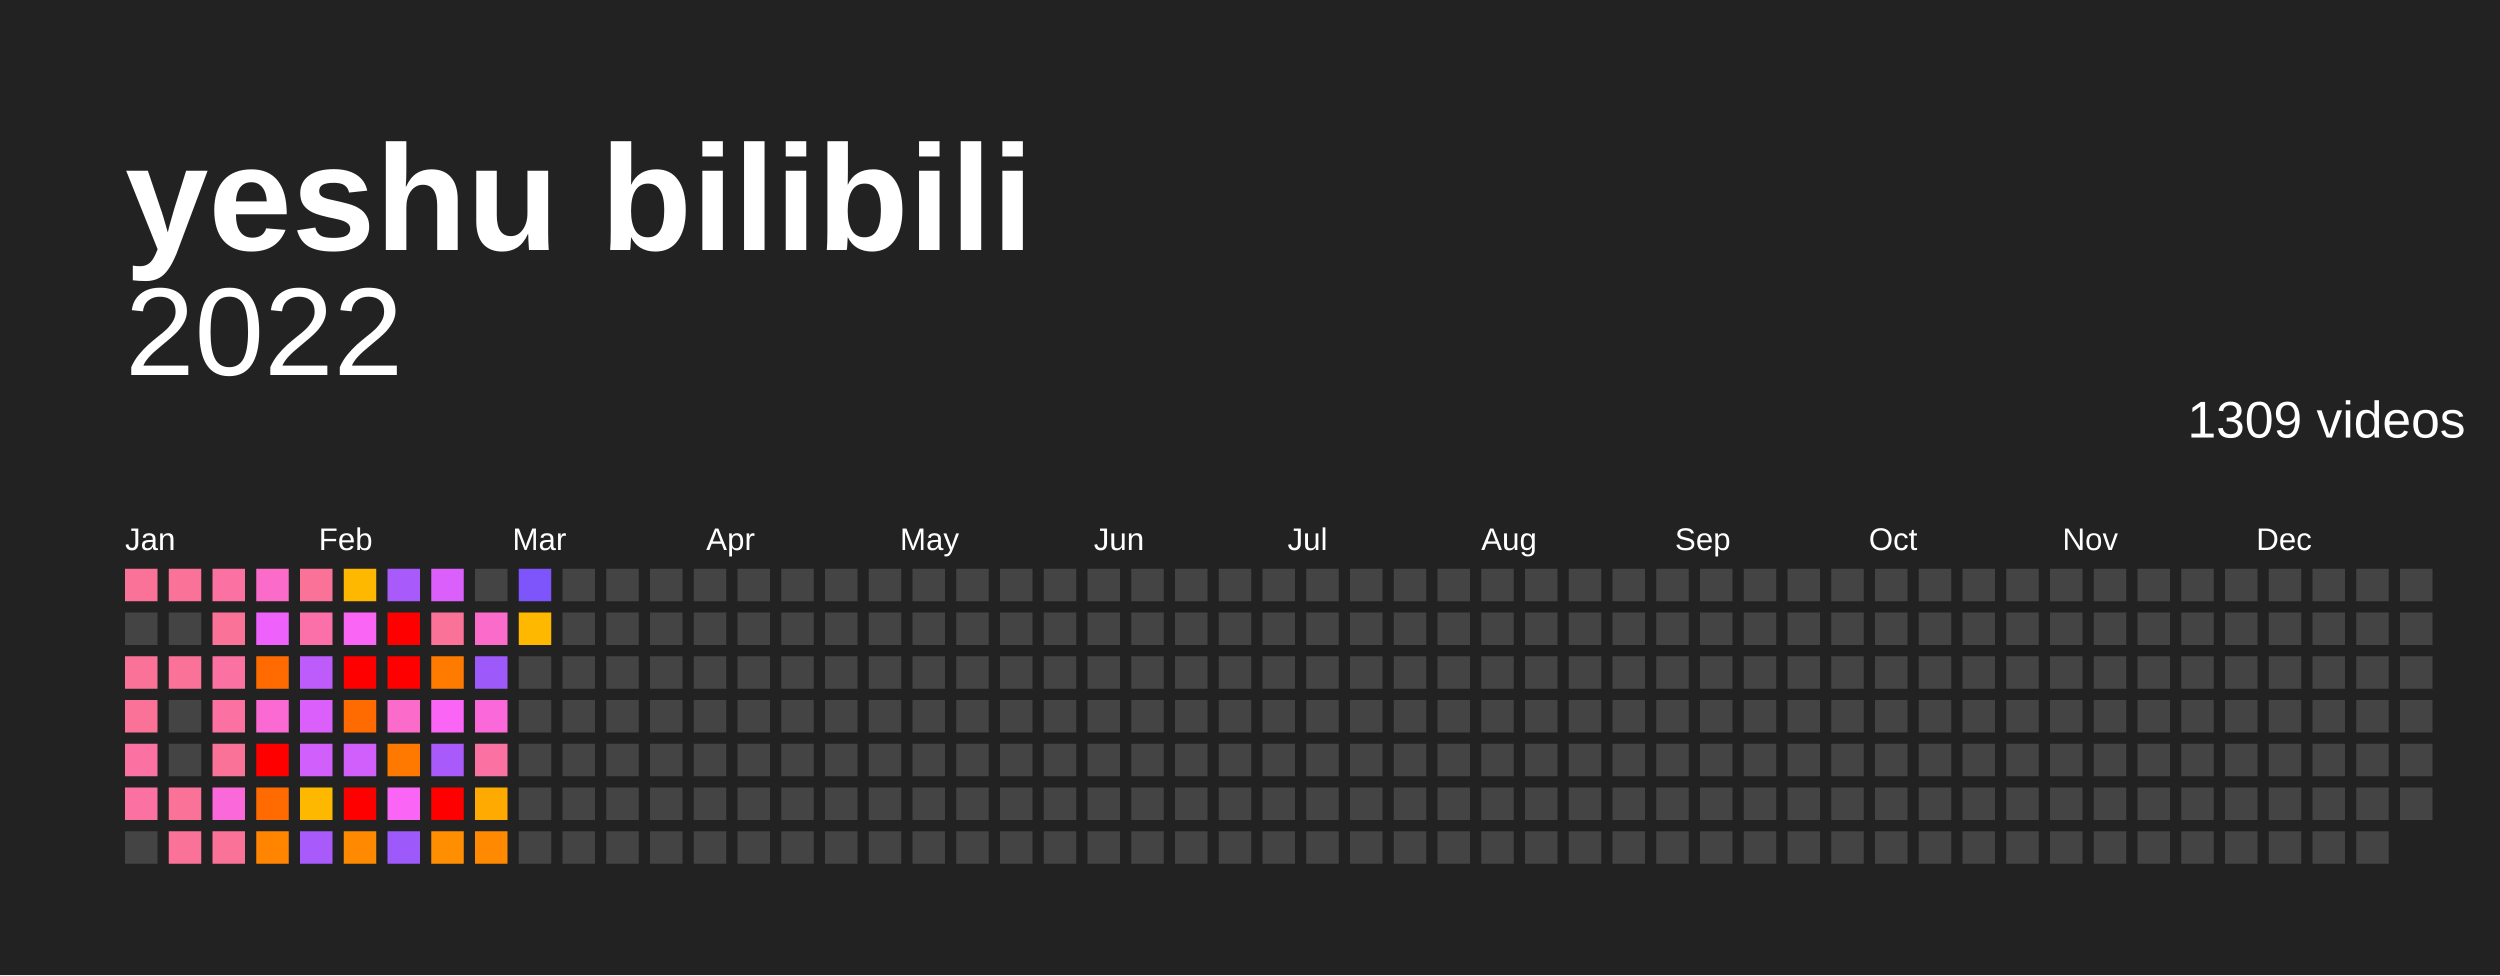
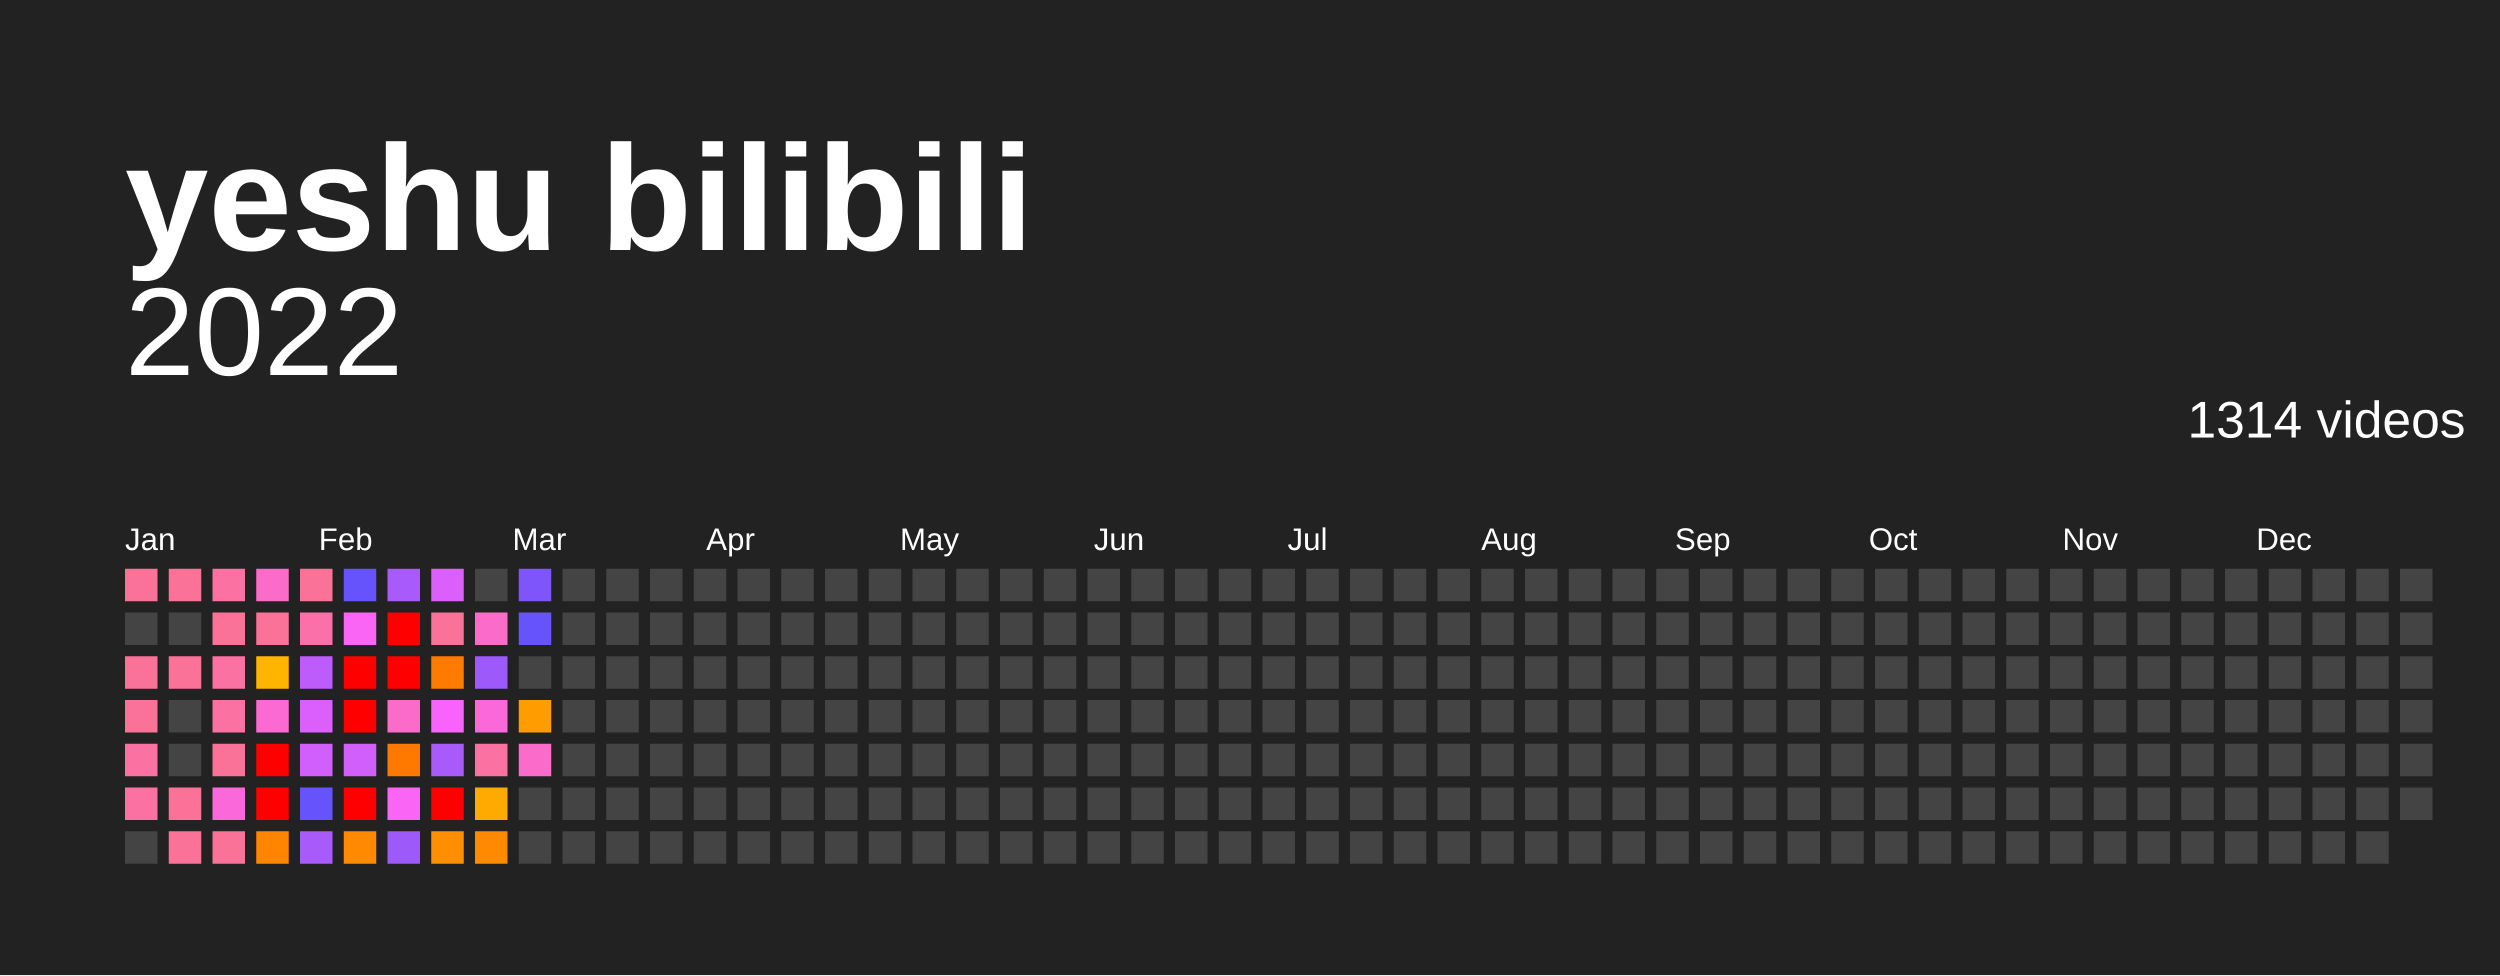
<svg xmlns="http://www.w3.org/2000/svg" baseProfile="full" height="78mm" version="1.1" viewBox="0,0,200,78" width="200mm">
  <defs />
  <rect fill="#222222" height="78" width="200" x="0" y="0" />
  <text fill="#FFFFFF" style="font-size:12px; font-family:Arial; font-weight:bold;" x="10" y="20">yeshu bilibili</text>
  <text alignment-baseline="hanging" fill="#FFFFFF" style="font-size:10.0px; font-family:Arial;" x="10" y="30">2022</text>
-   <text alignment-baseline="hanging" fill="#FFFFFF" style="font-size:4.125px; font-family:Arial;" x="175" y="35">1309 videos</text>
+   <text alignment-baseline="hanging" fill="#FFFFFF" style="font-size:4.125px; font-family:Arial;" x="175" y="35">1314 videos</text>
  <text fill="#FFFFFF" style="font-size:2.5px; font-family:Arial" x="10.0" y="44">Jan</text>
  <text fill="#FFFFFF" style="font-size:2.5px; font-family:Arial" x="25.5" y="44">Feb</text>
  <text fill="#FFFFFF" style="font-size:2.5px; font-family:Arial" x="41.0" y="44">Mar</text>
  <text fill="#FFFFFF" style="font-size:2.5px; font-family:Arial" x="56.5" y="44">Apr</text>
  <text fill="#FFFFFF" style="font-size:2.5px; font-family:Arial" x="72.0" y="44">May</text>
  <text fill="#FFFFFF" style="font-size:2.5px; font-family:Arial" x="87.5" y="44">Jun</text>
  <text fill="#FFFFFF" style="font-size:2.5px; font-family:Arial" x="103.0" y="44">Jul</text>
  <text fill="#FFFFFF" style="font-size:2.5px; font-family:Arial" x="118.5" y="44">Aug</text>
  <text fill="#FFFFFF" style="font-size:2.5px; font-family:Arial" x="134.0" y="44">Sep</text>
  <text fill="#FFFFFF" style="font-size:2.5px; font-family:Arial" x="149.5" y="44">Oct</text>
  <text fill="#FFFFFF" style="font-size:2.5px; font-family:Arial" x="165.0" y="44">Nov</text>
  <text fill="#FFFFFF" style="font-size:2.5px; font-family:Arial" x="180.5" y="44">Dec</text>
  <rect fill="#fb7299" height="2.6" width="2.6" x="10.0" y="45.5" />
  <rect fill="#444444" height="2.6" width="2.6" x="10.0" y="49.0" />
  <rect fill="#fb7299" height="2.6" width="2.6" x="10.0" y="52.5" />
  <rect fill="#fb7299" height="2.6" width="2.6" x="10.0" y="56.0" />
  <rect fill="#fb71a1" height="2.6" width="2.6" x="10.0" y="59.5" />
  <rect fill="#fb71a1" height="2.6" width="2.6" x="10.0" y="63.0" />
  <rect fill="#444444" height="2.6" width="2.6" x="10.0" y="66.5" />
  <rect fill="#fb7299" height="2.6" width="2.6" x="13.5" y="45.5" />
  <rect fill="#444444" height="2.6" width="2.6" x="13.5" y="49.0" />
  <rect fill="#fb7299" height="2.6" width="2.6" x="13.5" y="52.5" />
  <rect fill="#444444" height="2.6" width="2.6" x="13.5" y="56.0" />
  <rect fill="#444444" height="2.6" width="2.6" x="13.5" y="59.5" />
  <rect fill="#fb7299" height="2.6" width="2.6" x="13.5" y="63.0" />
  <rect fill="#fb7299" height="2.6" width="2.6" x="13.5" y="66.5" />
  <rect fill="#fb71a1" height="2.6" width="2.6" x="17.0" y="45.5" />
  <rect fill="#fb7299" height="2.6" width="2.6" x="17.0" y="49.0" />
  <rect fill="#fb71a1" height="2.6" width="2.6" x="17.0" y="52.5" />
  <rect fill="#fb71a1" height="2.6" width="2.6" x="17.0" y="56.0" />
  <rect fill="#fb7299" height="2.6" width="2.6" x="17.0" y="59.5" />
  <rect fill="#fb68da" height="2.6" width="2.6" x="17.0" y="63.0" />
  <rect fill="#fb7299" height="2.6" width="2.6" x="17.0" y="66.5" />
  <rect fill="#fb6bc9" height="2.6" width="2.6" x="20.5" y="45.5" />
-   <rect fill="#ee62fb" height="2.6" width="2.6" x="20.5" y="49.0" />
-   <rect fill="#ff6b00" height="2.6" width="2.6" x="20.5" y="52.5" />
+   <rect fill="#fb7299" height="2.6" width="2.6" x="20.5" y="49.0" />
+   <rect fill="#ffb500" height="2.6" width="2.6" x="20.5" y="52.5" />
  <rect fill="#fb6ad2" height="2.6" width="2.6" x="20.5" y="56.0" />
  <rect fill="red" height="2.6" width="2.6" x="20.5" y="59.5" />
-   <rect fill="#ff6b00" height="2.6" width="2.6" x="20.5" y="63.0" />
+   <rect fill="red" height="2.6" width="2.6" x="20.5" y="63.0" />
  <rect fill="#ff8400" height="2.6" width="2.6" x="20.5" y="66.5" />
  <rect fill="#fb7299" height="2.6" width="2.6" x="24.0" y="45.5" />
  <rect fill="#fb70a8" height="2.6" width="2.6" x="24.0" y="49.0" />
  <rect fill="#bd5cfb" height="2.6" width="2.6" x="24.0" y="52.5" />
  <rect fill="#db60fb" height="2.6" width="2.6" x="24.0" y="56.0" />
  <rect fill="#d15ffb" height="2.6" width="2.6" x="24.0" y="59.5" />
-   <rect fill="#ffb800" height="2.6" width="2.6" x="24.0" y="63.0" />
+   <rect fill="#6753fc" height="2.6" width="2.6" x="24.0" y="63.0" />
  <rect fill="#a85afb" height="2.6" width="2.6" x="24.0" y="66.5" />
-   <rect fill="#ffb800" height="2.6" width="2.6" x="27.5" y="45.5" />
+   <rect fill="#6753fc" height="2.6" width="2.6" x="27.5" y="45.5" />
  <rect fill="#fb65f5" height="2.6" width="2.6" x="27.5" y="49.0" />
  <rect fill="red" height="2.6" width="2.6" x="27.5" y="52.5" />
-   <rect fill="#ff6b00" height="2.6" width="2.6" x="27.5" y="56.0" />
+   <rect fill="red" height="2.6" width="2.6" x="27.5" y="56.0" />
  <rect fill="#d15ffb" height="2.6" width="2.6" x="27.5" y="59.5" />
  <rect fill="red" height="2.6" width="2.6" x="27.5" y="63.0" />
  <rect fill="#ff8900" height="2.6" width="2.6" x="27.5" y="66.5" />
  <rect fill="#a85afb" height="2.6" width="2.6" x="31.0" y="45.5" />
  <rect fill="red" height="2.6" width="2.6" x="31.0" y="49.0" />
  <rect fill="red" height="2.6" width="2.6" x="31.0" y="52.5" />
  <rect fill="#fb6bc9" height="2.6" width="2.6" x="31.0" y="56.0" />
  <rect fill="#ff7900" height="2.6" width="2.6" x="31.0" y="59.5" />
  <rect fill="#fb65f5" height="2.6" width="2.6" x="31.0" y="63.0" />
  <rect fill="#9e59fb" height="2.6" width="2.6" x="31.0" y="66.5" />
  <rect fill="#db60fb" height="2.6" width="2.6" x="34.5" y="45.5" />
  <rect fill="#fb7299" height="2.6" width="2.6" x="34.5" y="49.0" />
  <rect fill="#ff7b00" height="2.6" width="2.6" x="34.5" y="52.5" />
-   <rect fill="#fb65f5" height="2.6" width="2.6" x="34.5" y="56.0" />
+   <rect fill="#f864fb" height="2.6" width="2.6" x="34.5" y="56.0" />
  <rect fill="#a85afb" height="2.6" width="2.6" x="34.5" y="59.5" />
  <rect fill="red" height="2.6" width="2.6" x="34.5" y="63.0" />
  <rect fill="#ff8f00" height="2.6" width="2.6" x="34.5" y="66.5" />
  <rect fill="#444444" height="2.6" width="2.6" x="38.0" y="45.5" />
  <rect fill="#fb6bc9" height="2.6" width="2.6" x="38.0" y="49.0" />
  <rect fill="#9e59fb" height="2.6" width="2.6" x="38.0" y="52.5" />
  <rect fill="#fb68da" height="2.6" width="2.6" x="38.0" y="56.0" />
  <rect fill="#fb71a1" height="2.6" width="2.6" x="38.0" y="59.5" />
  <rect fill="#ffaa00" height="2.6" width="2.6" x="38.0" y="63.0" />
  <rect fill="#ff8900" height="2.6" width="2.6" x="38.0" y="66.5" />
  <rect fill="#7d55fb" height="2.6" width="2.6" x="41.5" y="45.5" />
-   <rect fill="#ffb800" height="2.6" width="2.6" x="41.5" y="49.0" />
+   <rect fill="#6753fc" height="2.6" width="2.6" x="41.5" y="49.0" />
  <rect fill="#444444" height="2.6" width="2.6" x="41.5" y="52.5" />
-   <rect fill="#444444" height="2.6" width="2.6" x="41.5" y="56.0" />
-   <rect fill="#444444" height="2.6" width="2.6" x="41.5" y="59.5" />
+   <rect fill="#ff9c00" height="2.6" width="2.6" x="41.5" y="56.0" />
+   <rect fill="#fb6bc9" height="2.6" width="2.6" x="41.5" y="59.5" />
  <rect fill="#444444" height="2.6" width="2.6" x="41.5" y="63.0" />
  <rect fill="#444444" height="2.6" width="2.6" x="41.5" y="66.5" />
  <rect fill="#444444" height="2.6" width="2.6" x="45.0" y="45.5" />
  <rect fill="#444444" height="2.6" width="2.6" x="45.0" y="49.0" />
  <rect fill="#444444" height="2.6" width="2.6" x="45.0" y="52.5" />
  <rect fill="#444444" height="2.6" width="2.6" x="45.0" y="56.0" />
  <rect fill="#444444" height="2.6" width="2.6" x="45.0" y="59.5" />
  <rect fill="#444444" height="2.6" width="2.6" x="45.0" y="63.0" />
  <rect fill="#444444" height="2.6" width="2.6" x="45.0" y="66.5" />
  <rect fill="#444444" height="2.6" width="2.6" x="48.5" y="45.5" />
  <rect fill="#444444" height="2.6" width="2.6" x="48.5" y="49.0" />
  <rect fill="#444444" height="2.6" width="2.6" x="48.5" y="52.5" />
  <rect fill="#444444" height="2.6" width="2.6" x="48.5" y="56.0" />
  <rect fill="#444444" height="2.6" width="2.6" x="48.5" y="59.5" />
  <rect fill="#444444" height="2.6" width="2.6" x="48.5" y="63.0" />
  <rect fill="#444444" height="2.6" width="2.6" x="48.5" y="66.5" />
  <rect fill="#444444" height="2.6" width="2.6" x="52.0" y="45.5" />
  <rect fill="#444444" height="2.6" width="2.6" x="52.0" y="49.0" />
  <rect fill="#444444" height="2.6" width="2.6" x="52.0" y="52.5" />
  <rect fill="#444444" height="2.6" width="2.6" x="52.0" y="56.0" />
  <rect fill="#444444" height="2.6" width="2.6" x="52.0" y="59.5" />
  <rect fill="#444444" height="2.6" width="2.6" x="52.0" y="63.0" />
  <rect fill="#444444" height="2.6" width="2.6" x="52.0" y="66.5" />
  <rect fill="#444444" height="2.6" width="2.6" x="55.5" y="45.5" />
  <rect fill="#444444" height="2.6" width="2.6" x="55.5" y="49.0" />
  <rect fill="#444444" height="2.6" width="2.6" x="55.5" y="52.5" />
  <rect fill="#444444" height="2.6" width="2.6" x="55.5" y="56.0" />
  <rect fill="#444444" height="2.6" width="2.6" x="55.5" y="59.5" />
  <rect fill="#444444" height="2.6" width="2.6" x="55.5" y="63.0" />
  <rect fill="#444444" height="2.6" width="2.6" x="55.5" y="66.5" />
  <rect fill="#444444" height="2.6" width="2.6" x="59.0" y="45.5" />
  <rect fill="#444444" height="2.6" width="2.6" x="59.0" y="49.0" />
  <rect fill="#444444" height="2.6" width="2.6" x="59.0" y="52.5" />
  <rect fill="#444444" height="2.6" width="2.6" x="59.0" y="56.0" />
  <rect fill="#444444" height="2.6" width="2.6" x="59.0" y="59.5" />
  <rect fill="#444444" height="2.6" width="2.6" x="59.0" y="63.0" />
  <rect fill="#444444" height="2.6" width="2.6" x="59.0" y="66.5" />
  <rect fill="#444444" height="2.6" width="2.6" x="62.5" y="45.5" />
  <rect fill="#444444" height="2.6" width="2.6" x="62.5" y="49.0" />
  <rect fill="#444444" height="2.6" width="2.6" x="62.5" y="52.5" />
  <rect fill="#444444" height="2.6" width="2.6" x="62.5" y="56.0" />
  <rect fill="#444444" height="2.6" width="2.6" x="62.5" y="59.5" />
  <rect fill="#444444" height="2.6" width="2.6" x="62.5" y="63.0" />
  <rect fill="#444444" height="2.6" width="2.6" x="62.5" y="66.5" />
  <rect fill="#444444" height="2.6" width="2.6" x="66.0" y="45.5" />
  <rect fill="#444444" height="2.6" width="2.6" x="66.0" y="49.0" />
  <rect fill="#444444" height="2.6" width="2.6" x="66.0" y="52.5" />
  <rect fill="#444444" height="2.6" width="2.6" x="66.0" y="56.0" />
  <rect fill="#444444" height="2.6" width="2.6" x="66.0" y="59.5" />
  <rect fill="#444444" height="2.6" width="2.6" x="66.0" y="63.0" />
  <rect fill="#444444" height="2.6" width="2.6" x="66.0" y="66.5" />
  <rect fill="#444444" height="2.6" width="2.6" x="69.5" y="45.5" />
  <rect fill="#444444" height="2.6" width="2.6" x="69.5" y="49.0" />
  <rect fill="#444444" height="2.6" width="2.6" x="69.5" y="52.5" />
  <rect fill="#444444" height="2.6" width="2.6" x="69.5" y="56.0" />
  <rect fill="#444444" height="2.6" width="2.6" x="69.5" y="59.5" />
  <rect fill="#444444" height="2.6" width="2.6" x="69.5" y="63.0" />
  <rect fill="#444444" height="2.6" width="2.6" x="69.5" y="66.5" />
  <rect fill="#444444" height="2.6" width="2.6" x="73.0" y="45.5" />
  <rect fill="#444444" height="2.6" width="2.6" x="73.0" y="49.0" />
  <rect fill="#444444" height="2.6" width="2.6" x="73.0" y="52.5" />
  <rect fill="#444444" height="2.6" width="2.6" x="73.0" y="56.0" />
  <rect fill="#444444" height="2.6" width="2.6" x="73.0" y="59.5" />
  <rect fill="#444444" height="2.6" width="2.6" x="73.0" y="63.0" />
  <rect fill="#444444" height="2.6" width="2.6" x="73.0" y="66.5" />
  <rect fill="#444444" height="2.6" width="2.6" x="76.5" y="45.5" />
  <rect fill="#444444" height="2.6" width="2.6" x="76.5" y="49.0" />
  <rect fill="#444444" height="2.6" width="2.6" x="76.5" y="52.5" />
  <rect fill="#444444" height="2.6" width="2.6" x="76.5" y="56.0" />
  <rect fill="#444444" height="2.6" width="2.6" x="76.5" y="59.5" />
  <rect fill="#444444" height="2.6" width="2.6" x="76.5" y="63.0" />
  <rect fill="#444444" height="2.6" width="2.6" x="76.5" y="66.5" />
  <rect fill="#444444" height="2.6" width="2.6" x="80.0" y="45.5" />
  <rect fill="#444444" height="2.6" width="2.6" x="80.0" y="49.0" />
  <rect fill="#444444" height="2.6" width="2.6" x="80.0" y="52.5" />
  <rect fill="#444444" height="2.6" width="2.6" x="80.0" y="56.0" />
  <rect fill="#444444" height="2.6" width="2.6" x="80.0" y="59.5" />
  <rect fill="#444444" height="2.6" width="2.6" x="80.0" y="63.0" />
  <rect fill="#444444" height="2.6" width="2.6" x="80.0" y="66.5" />
  <rect fill="#444444" height="2.6" width="2.6" x="83.5" y="45.5" />
  <rect fill="#444444" height="2.6" width="2.6" x="83.5" y="49.0" />
  <rect fill="#444444" height="2.6" width="2.6" x="83.5" y="52.5" />
  <rect fill="#444444" height="2.6" width="2.6" x="83.5" y="56.0" />
  <rect fill="#444444" height="2.6" width="2.6" x="83.5" y="59.5" />
  <rect fill="#444444" height="2.6" width="2.6" x="83.5" y="63.0" />
  <rect fill="#444444" height="2.6" width="2.6" x="83.5" y="66.5" />
  <rect fill="#444444" height="2.6" width="2.6" x="87.0" y="45.5" />
  <rect fill="#444444" height="2.6" width="2.6" x="87.0" y="49.0" />
  <rect fill="#444444" height="2.6" width="2.6" x="87.0" y="52.5" />
  <rect fill="#444444" height="2.6" width="2.6" x="87.0" y="56.0" />
  <rect fill="#444444" height="2.6" width="2.6" x="87.0" y="59.5" />
  <rect fill="#444444" height="2.6" width="2.6" x="87.0" y="63.0" />
  <rect fill="#444444" height="2.6" width="2.6" x="87.0" y="66.5" />
  <rect fill="#444444" height="2.6" width="2.6" x="90.5" y="45.5" />
  <rect fill="#444444" height="2.6" width="2.6" x="90.5" y="49.0" />
  <rect fill="#444444" height="2.6" width="2.6" x="90.5" y="52.5" />
  <rect fill="#444444" height="2.6" width="2.6" x="90.5" y="56.0" />
  <rect fill="#444444" height="2.6" width="2.6" x="90.5" y="59.5" />
  <rect fill="#444444" height="2.6" width="2.6" x="90.5" y="63.0" />
  <rect fill="#444444" height="2.6" width="2.6" x="90.5" y="66.5" />
  <rect fill="#444444" height="2.6" width="2.6" x="94.0" y="45.5" />
  <rect fill="#444444" height="2.6" width="2.6" x="94.0" y="49.0" />
  <rect fill="#444444" height="2.6" width="2.6" x="94.0" y="52.5" />
  <rect fill="#444444" height="2.6" width="2.6" x="94.0" y="56.0" />
  <rect fill="#444444" height="2.6" width="2.6" x="94.0" y="59.5" />
  <rect fill="#444444" height="2.6" width="2.6" x="94.0" y="63.0" />
  <rect fill="#444444" height="2.6" width="2.6" x="94.0" y="66.5" />
  <rect fill="#444444" height="2.6" width="2.6" x="97.5" y="45.5" />
  <rect fill="#444444" height="2.6" width="2.6" x="97.5" y="49.0" />
  <rect fill="#444444" height="2.6" width="2.6" x="97.5" y="52.5" />
  <rect fill="#444444" height="2.6" width="2.6" x="97.5" y="56.0" />
  <rect fill="#444444" height="2.6" width="2.6" x="97.5" y="59.5" />
  <rect fill="#444444" height="2.6" width="2.6" x="97.5" y="63.0" />
  <rect fill="#444444" height="2.6" width="2.6" x="97.5" y="66.5" />
  <rect fill="#444444" height="2.6" width="2.6" x="101.0" y="45.5" />
  <rect fill="#444444" height="2.6" width="2.6" x="101.0" y="49.0" />
  <rect fill="#444444" height="2.6" width="2.6" x="101.0" y="52.5" />
  <rect fill="#444444" height="2.6" width="2.6" x="101.0" y="56.0" />
  <rect fill="#444444" height="2.6" width="2.6" x="101.0" y="59.5" />
  <rect fill="#444444" height="2.6" width="2.6" x="101.0" y="63.0" />
  <rect fill="#444444" height="2.6" width="2.6" x="101.0" y="66.5" />
  <rect fill="#444444" height="2.6" width="2.6" x="104.5" y="45.5" />
  <rect fill="#444444" height="2.6" width="2.6" x="104.5" y="49.0" />
  <rect fill="#444444" height="2.6" width="2.6" x="104.5" y="52.5" />
  <rect fill="#444444" height="2.6" width="2.6" x="104.5" y="56.0" />
  <rect fill="#444444" height="2.6" width="2.6" x="104.5" y="59.5" />
  <rect fill="#444444" height="2.6" width="2.6" x="104.5" y="63.0" />
  <rect fill="#444444" height="2.6" width="2.6" x="104.5" y="66.5" />
  <rect fill="#444444" height="2.6" width="2.6" x="108.0" y="45.5" />
  <rect fill="#444444" height="2.6" width="2.6" x="108.0" y="49.0" />
  <rect fill="#444444" height="2.6" width="2.6" x="108.0" y="52.5" />
  <rect fill="#444444" height="2.6" width="2.6" x="108.0" y="56.0" />
  <rect fill="#444444" height="2.6" width="2.6" x="108.0" y="59.5" />
  <rect fill="#444444" height="2.6" width="2.6" x="108.0" y="63.0" />
  <rect fill="#444444" height="2.6" width="2.6" x="108.0" y="66.5" />
  <rect fill="#444444" height="2.6" width="2.6" x="111.5" y="45.5" />
  <rect fill="#444444" height="2.6" width="2.6" x="111.5" y="49.0" />
  <rect fill="#444444" height="2.6" width="2.6" x="111.5" y="52.5" />
  <rect fill="#444444" height="2.6" width="2.6" x="111.5" y="56.0" />
  <rect fill="#444444" height="2.6" width="2.6" x="111.5" y="59.5" />
  <rect fill="#444444" height="2.6" width="2.6" x="111.5" y="63.0" />
  <rect fill="#444444" height="2.6" width="2.6" x="111.5" y="66.5" />
  <rect fill="#444444" height="2.6" width="2.6" x="115.0" y="45.5" />
  <rect fill="#444444" height="2.6" width="2.6" x="115.0" y="49.0" />
  <rect fill="#444444" height="2.6" width="2.6" x="115.0" y="52.5" />
  <rect fill="#444444" height="2.6" width="2.6" x="115.0" y="56.0" />
  <rect fill="#444444" height="2.6" width="2.6" x="115.0" y="59.5" />
  <rect fill="#444444" height="2.6" width="2.6" x="115.0" y="63.0" />
  <rect fill="#444444" height="2.6" width="2.6" x="115.0" y="66.5" />
  <rect fill="#444444" height="2.6" width="2.6" x="118.5" y="45.5" />
  <rect fill="#444444" height="2.6" width="2.6" x="118.5" y="49.0" />
  <rect fill="#444444" height="2.6" width="2.6" x="118.5" y="52.5" />
  <rect fill="#444444" height="2.6" width="2.6" x="118.5" y="56.0" />
  <rect fill="#444444" height="2.6" width="2.6" x="118.5" y="59.5" />
  <rect fill="#444444" height="2.6" width="2.6" x="118.5" y="63.0" />
  <rect fill="#444444" height="2.6" width="2.6" x="118.5" y="66.5" />
  <rect fill="#444444" height="2.6" width="2.6" x="122.0" y="45.5" />
  <rect fill="#444444" height="2.6" width="2.6" x="122.0" y="49.0" />
  <rect fill="#444444" height="2.6" width="2.6" x="122.0" y="52.5" />
  <rect fill="#444444" height="2.6" width="2.6" x="122.0" y="56.0" />
  <rect fill="#444444" height="2.6" width="2.6" x="122.0" y="59.5" />
  <rect fill="#444444" height="2.6" width="2.6" x="122.0" y="63.0" />
  <rect fill="#444444" height="2.6" width="2.6" x="122.0" y="66.5" />
  <rect fill="#444444" height="2.6" width="2.6" x="125.5" y="45.5" />
  <rect fill="#444444" height="2.6" width="2.6" x="125.5" y="49.0" />
  <rect fill="#444444" height="2.6" width="2.6" x="125.5" y="52.5" />
  <rect fill="#444444" height="2.6" width="2.6" x="125.5" y="56.0" />
  <rect fill="#444444" height="2.6" width="2.6" x="125.5" y="59.5" />
  <rect fill="#444444" height="2.6" width="2.6" x="125.5" y="63.0" />
  <rect fill="#444444" height="2.6" width="2.6" x="125.5" y="66.5" />
  <rect fill="#444444" height="2.6" width="2.6" x="129.0" y="45.5" />
  <rect fill="#444444" height="2.6" width="2.6" x="129.0" y="49.0" />
  <rect fill="#444444" height="2.6" width="2.6" x="129.0" y="52.5" />
  <rect fill="#444444" height="2.6" width="2.6" x="129.0" y="56.0" />
  <rect fill="#444444" height="2.6" width="2.6" x="129.0" y="59.5" />
  <rect fill="#444444" height="2.6" width="2.6" x="129.0" y="63.0" />
  <rect fill="#444444" height="2.6" width="2.6" x="129.0" y="66.5" />
  <rect fill="#444444" height="2.6" width="2.6" x="132.5" y="45.5" />
  <rect fill="#444444" height="2.6" width="2.6" x="132.5" y="49.0" />
  <rect fill="#444444" height="2.6" width="2.6" x="132.5" y="52.5" />
  <rect fill="#444444" height="2.6" width="2.6" x="132.5" y="56.0" />
  <rect fill="#444444" height="2.6" width="2.6" x="132.5" y="59.5" />
  <rect fill="#444444" height="2.6" width="2.6" x="132.5" y="63.0" />
  <rect fill="#444444" height="2.6" width="2.6" x="132.5" y="66.5" />
  <rect fill="#444444" height="2.6" width="2.6" x="136.0" y="45.5" />
  <rect fill="#444444" height="2.6" width="2.6" x="136.0" y="49.0" />
  <rect fill="#444444" height="2.6" width="2.6" x="136.0" y="52.5" />
  <rect fill="#444444" height="2.6" width="2.6" x="136.0" y="56.0" />
  <rect fill="#444444" height="2.6" width="2.6" x="136.0" y="59.5" />
  <rect fill="#444444" height="2.6" width="2.6" x="136.0" y="63.0" />
  <rect fill="#444444" height="2.6" width="2.6" x="136.0" y="66.5" />
  <rect fill="#444444" height="2.6" width="2.6" x="139.5" y="45.5" />
  <rect fill="#444444" height="2.6" width="2.6" x="139.5" y="49.0" />
  <rect fill="#444444" height="2.6" width="2.6" x="139.5" y="52.5" />
  <rect fill="#444444" height="2.6" width="2.6" x="139.5" y="56.0" />
  <rect fill="#444444" height="2.6" width="2.6" x="139.5" y="59.5" />
  <rect fill="#444444" height="2.6" width="2.6" x="139.5" y="63.0" />
  <rect fill="#444444" height="2.6" width="2.6" x="139.5" y="66.5" />
  <rect fill="#444444" height="2.6" width="2.6" x="143.0" y="45.5" />
  <rect fill="#444444" height="2.6" width="2.6" x="143.0" y="49.0" />
  <rect fill="#444444" height="2.6" width="2.6" x="143.0" y="52.5" />
  <rect fill="#444444" height="2.6" width="2.6" x="143.0" y="56.0" />
  <rect fill="#444444" height="2.6" width="2.6" x="143.0" y="59.5" />
  <rect fill="#444444" height="2.6" width="2.6" x="143.0" y="63.0" />
  <rect fill="#444444" height="2.6" width="2.6" x="143.0" y="66.5" />
  <rect fill="#444444" height="2.6" width="2.6" x="146.5" y="45.5" />
  <rect fill="#444444" height="2.6" width="2.6" x="146.5" y="49.0" />
  <rect fill="#444444" height="2.6" width="2.6" x="146.5" y="52.5" />
  <rect fill="#444444" height="2.6" width="2.6" x="146.5" y="56.0" />
  <rect fill="#444444" height="2.6" width="2.6" x="146.5" y="59.5" />
  <rect fill="#444444" height="2.6" width="2.6" x="146.5" y="63.0" />
  <rect fill="#444444" height="2.6" width="2.6" x="146.5" y="66.5" />
  <rect fill="#444444" height="2.6" width="2.6" x="150.0" y="45.5" />
  <rect fill="#444444" height="2.6" width="2.6" x="150.0" y="49.0" />
  <rect fill="#444444" height="2.6" width="2.6" x="150.0" y="52.5" />
  <rect fill="#444444" height="2.6" width="2.6" x="150.0" y="56.0" />
  <rect fill="#444444" height="2.6" width="2.6" x="150.0" y="59.5" />
  <rect fill="#444444" height="2.6" width="2.6" x="150.0" y="63.0" />
  <rect fill="#444444" height="2.6" width="2.6" x="150.0" y="66.5" />
  <rect fill="#444444" height="2.6" width="2.6" x="153.5" y="45.5" />
  <rect fill="#444444" height="2.6" width="2.6" x="153.5" y="49.0" />
  <rect fill="#444444" height="2.6" width="2.6" x="153.5" y="52.5" />
  <rect fill="#444444" height="2.6" width="2.6" x="153.5" y="56.0" />
  <rect fill="#444444" height="2.6" width="2.6" x="153.5" y="59.5" />
  <rect fill="#444444" height="2.6" width="2.6" x="153.5" y="63.0" />
  <rect fill="#444444" height="2.6" width="2.6" x="153.5" y="66.5" />
  <rect fill="#444444" height="2.6" width="2.6" x="157.0" y="45.5" />
  <rect fill="#444444" height="2.6" width="2.6" x="157.0" y="49.0" />
  <rect fill="#444444" height="2.6" width="2.6" x="157.0" y="52.5" />
  <rect fill="#444444" height="2.6" width="2.6" x="157.0" y="56.0" />
  <rect fill="#444444" height="2.6" width="2.6" x="157.0" y="59.5" />
  <rect fill="#444444" height="2.6" width="2.6" x="157.0" y="63.0" />
  <rect fill="#444444" height="2.6" width="2.6" x="157.0" y="66.5" />
  <rect fill="#444444" height="2.6" width="2.6" x="160.5" y="45.5" />
  <rect fill="#444444" height="2.6" width="2.6" x="160.5" y="49.0" />
  <rect fill="#444444" height="2.6" width="2.6" x="160.5" y="52.5" />
  <rect fill="#444444" height="2.6" width="2.6" x="160.5" y="56.0" />
  <rect fill="#444444" height="2.6" width="2.6" x="160.5" y="59.5" />
  <rect fill="#444444" height="2.6" width="2.6" x="160.5" y="63.0" />
  <rect fill="#444444" height="2.6" width="2.6" x="160.5" y="66.5" />
  <rect fill="#444444" height="2.6" width="2.6" x="164.0" y="45.5" />
  <rect fill="#444444" height="2.6" width="2.6" x="164.0" y="49.0" />
  <rect fill="#444444" height="2.6" width="2.6" x="164.0" y="52.5" />
  <rect fill="#444444" height="2.6" width="2.6" x="164.0" y="56.0" />
  <rect fill="#444444" height="2.6" width="2.6" x="164.0" y="59.5" />
  <rect fill="#444444" height="2.6" width="2.6" x="164.0" y="63.0" />
  <rect fill="#444444" height="2.6" width="2.6" x="164.0" y="66.5" />
  <rect fill="#444444" height="2.6" width="2.6" x="167.5" y="45.5" />
  <rect fill="#444444" height="2.6" width="2.6" x="167.5" y="49.0" />
  <rect fill="#444444" height="2.6" width="2.6" x="167.5" y="52.5" />
  <rect fill="#444444" height="2.6" width="2.6" x="167.5" y="56.0" />
  <rect fill="#444444" height="2.6" width="2.6" x="167.5" y="59.5" />
  <rect fill="#444444" height="2.6" width="2.6" x="167.5" y="63.0" />
  <rect fill="#444444" height="2.6" width="2.6" x="167.5" y="66.5" />
  <rect fill="#444444" height="2.6" width="2.6" x="171.0" y="45.5" />
  <rect fill="#444444" height="2.6" width="2.6" x="171.0" y="49.0" />
  <rect fill="#444444" height="2.6" width="2.6" x="171.0" y="52.5" />
  <rect fill="#444444" height="2.6" width="2.6" x="171.0" y="56.0" />
  <rect fill="#444444" height="2.6" width="2.6" x="171.0" y="59.5" />
  <rect fill="#444444" height="2.6" width="2.6" x="171.0" y="63.0" />
  <rect fill="#444444" height="2.6" width="2.6" x="171.0" y="66.5" />
  <rect fill="#444444" height="2.6" width="2.6" x="174.5" y="45.5" />
  <rect fill="#444444" height="2.6" width="2.6" x="174.5" y="49.0" />
  <rect fill="#444444" height="2.6" width="2.6" x="174.5" y="52.5" />
  <rect fill="#444444" height="2.6" width="2.6" x="174.5" y="56.0" />
  <rect fill="#444444" height="2.6" width="2.6" x="174.5" y="59.5" />
  <rect fill="#444444" height="2.6" width="2.6" x="174.5" y="63.0" />
  <rect fill="#444444" height="2.6" width="2.6" x="174.5" y="66.5" />
  <rect fill="#444444" height="2.6" width="2.6" x="178.0" y="45.5" />
  <rect fill="#444444" height="2.6" width="2.6" x="178.0" y="49.0" />
  <rect fill="#444444" height="2.6" width="2.6" x="178.0" y="52.5" />
  <rect fill="#444444" height="2.6" width="2.6" x="178.0" y="56.0" />
  <rect fill="#444444" height="2.6" width="2.6" x="178.0" y="59.5" />
  <rect fill="#444444" height="2.6" width="2.6" x="178.0" y="63.0" />
  <rect fill="#444444" height="2.6" width="2.6" x="178.0" y="66.5" />
  <rect fill="#444444" height="2.6" width="2.6" x="181.5" y="45.5" />
  <rect fill="#444444" height="2.6" width="2.6" x="181.5" y="49.0" />
  <rect fill="#444444" height="2.6" width="2.6" x="181.5" y="52.5" />
  <rect fill="#444444" height="2.6" width="2.6" x="181.5" y="56.0" />
  <rect fill="#444444" height="2.6" width="2.6" x="181.5" y="59.5" />
  <rect fill="#444444" height="2.6" width="2.6" x="181.5" y="63.0" />
  <rect fill="#444444" height="2.6" width="2.6" x="181.5" y="66.5" />
  <rect fill="#444444" height="2.6" width="2.6" x="185.0" y="45.5" />
  <rect fill="#444444" height="2.6" width="2.6" x="185.0" y="49.0" />
  <rect fill="#444444" height="2.6" width="2.6" x="185.0" y="52.5" />
  <rect fill="#444444" height="2.6" width="2.6" x="185.0" y="56.0" />
  <rect fill="#444444" height="2.6" width="2.6" x="185.0" y="59.5" />
  <rect fill="#444444" height="2.6" width="2.6" x="185.0" y="63.0" />
  <rect fill="#444444" height="2.6" width="2.6" x="185.0" y="66.5" />
  <rect fill="#444444" height="2.6" width="2.6" x="188.5" y="45.5" />
  <rect fill="#444444" height="2.6" width="2.6" x="188.5" y="49.0" />
  <rect fill="#444444" height="2.6" width="2.6" x="188.5" y="52.5" />
  <rect fill="#444444" height="2.6" width="2.6" x="188.5" y="56.0" />
  <rect fill="#444444" height="2.6" width="2.6" x="188.5" y="59.5" />
  <rect fill="#444444" height="2.6" width="2.6" x="188.5" y="63.0" />
  <rect fill="#444444" height="2.6" width="2.6" x="188.5" y="66.5" />
  <rect fill="#444444" height="2.6" width="2.6" x="192.0" y="45.5" />
  <rect fill="#444444" height="2.6" width="2.6" x="192.0" y="49.0" />
  <rect fill="#444444" height="2.6" width="2.6" x="192.0" y="52.5" />
  <rect fill="#444444" height="2.6" width="2.6" x="192.0" y="56.0" />
  <rect fill="#444444" height="2.6" width="2.6" x="192.0" y="59.5" />
  <rect fill="#444444" height="2.6" width="2.6" x="192.0" y="63.0" />
</svg>
